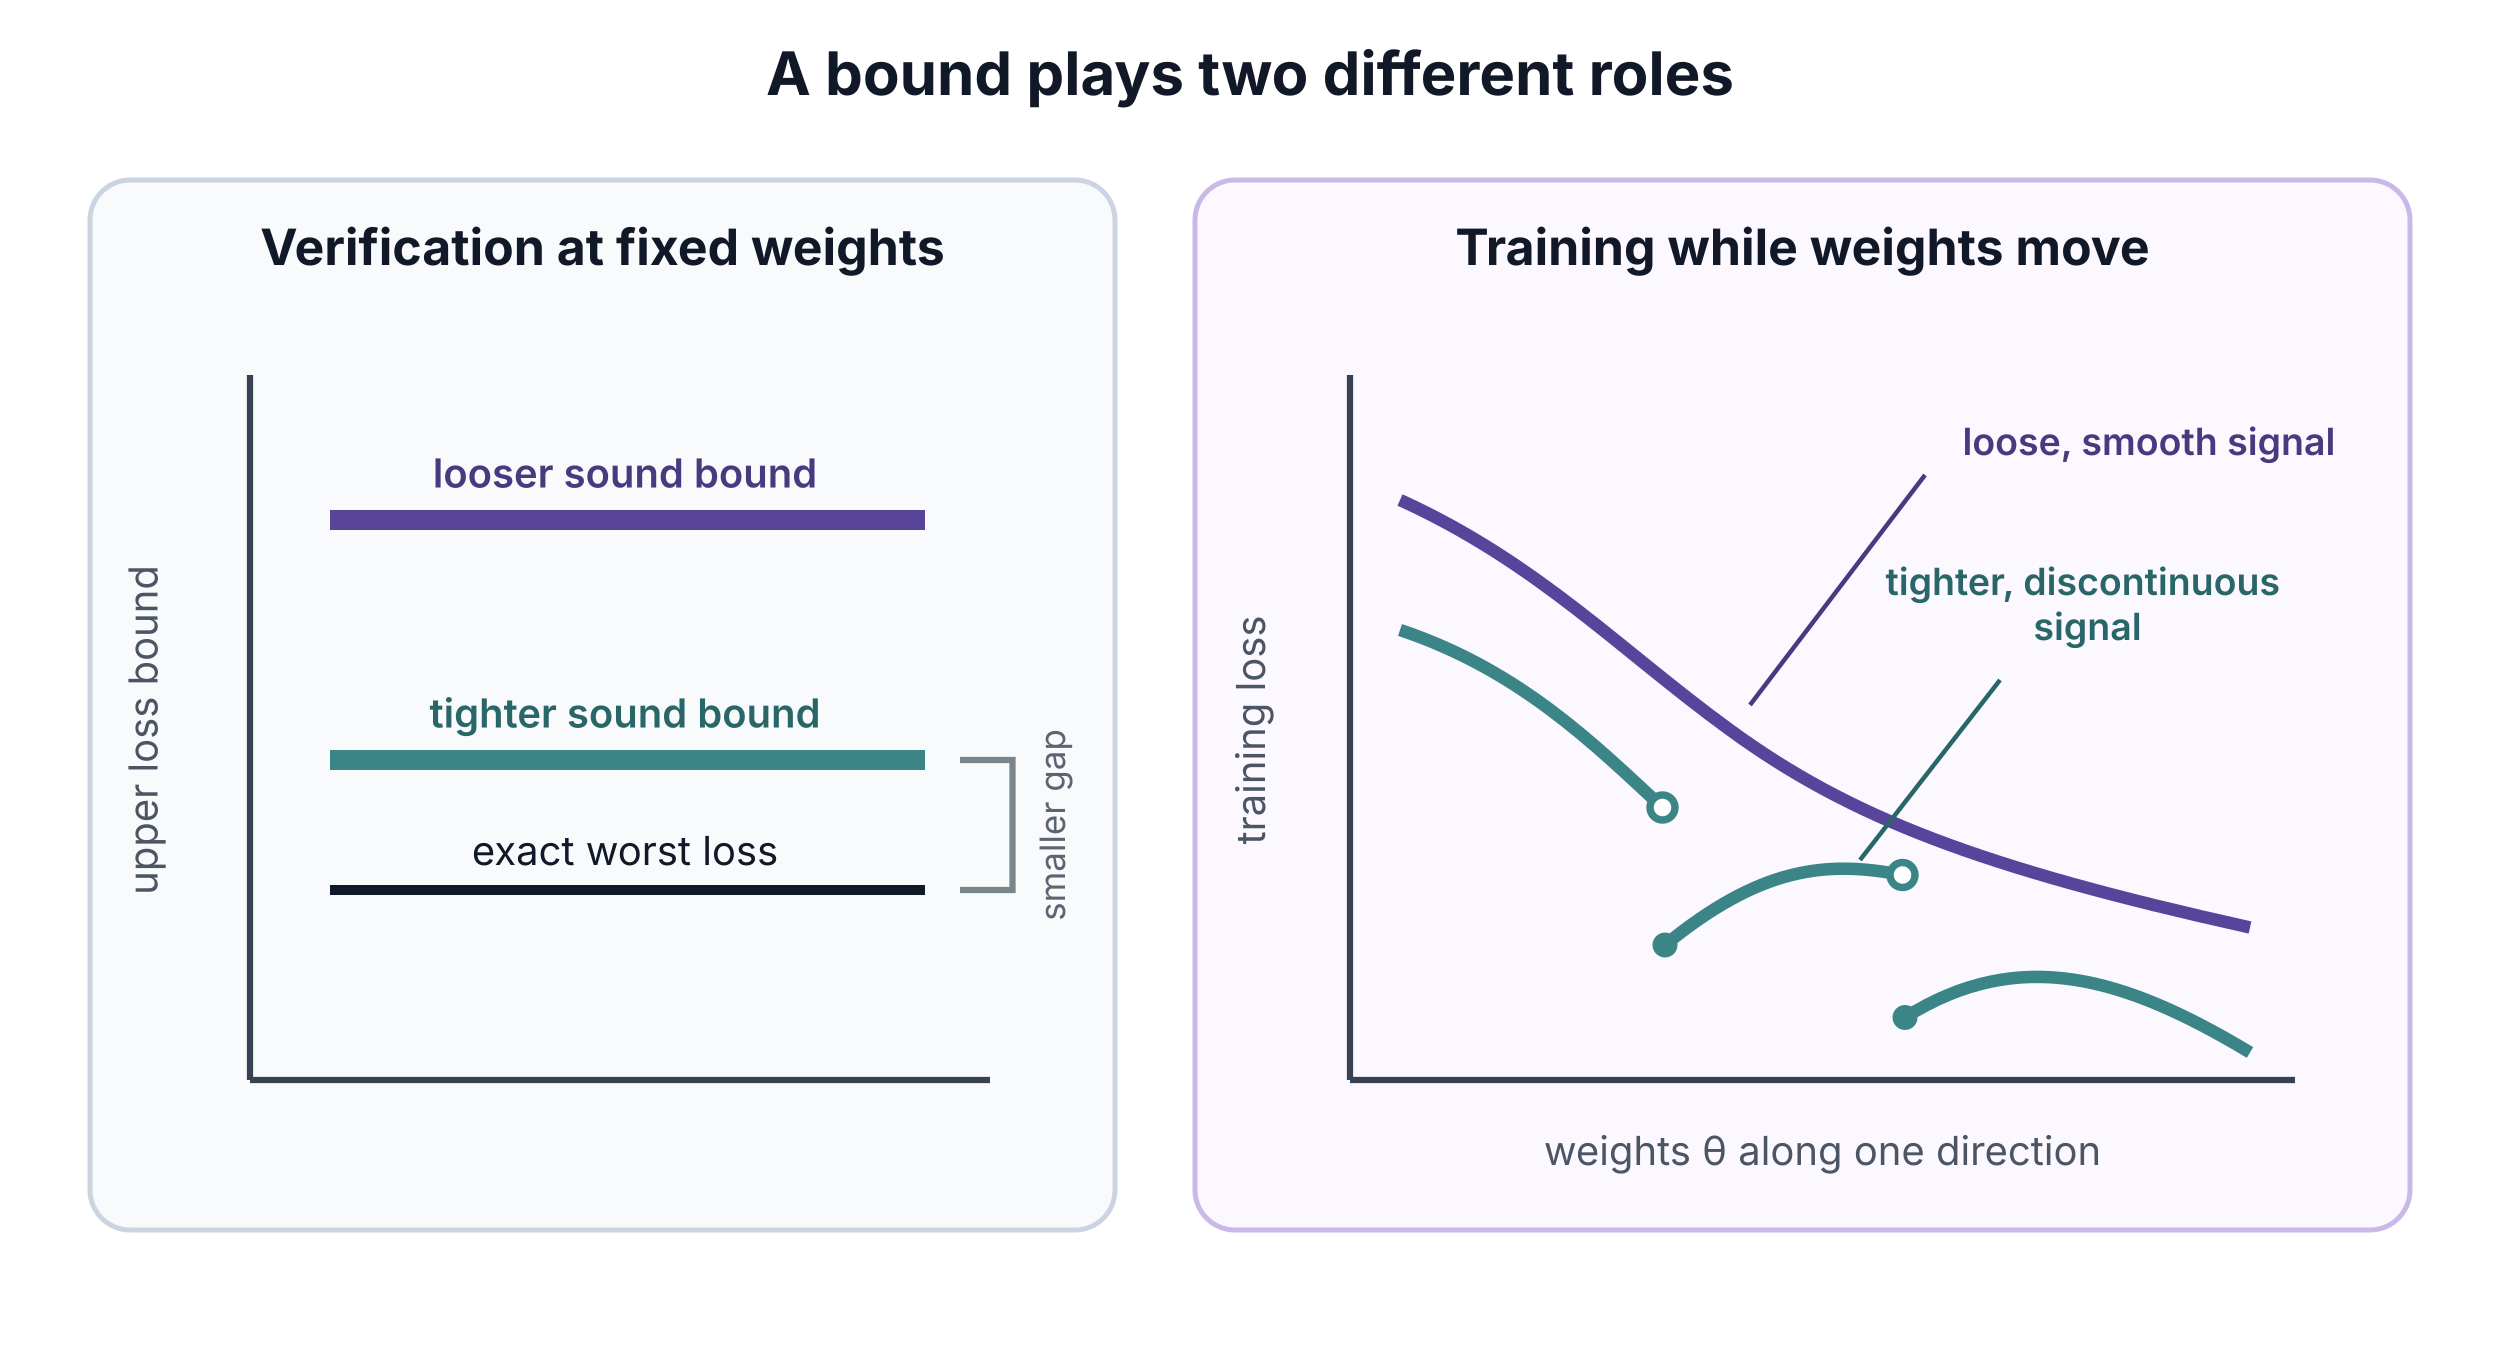
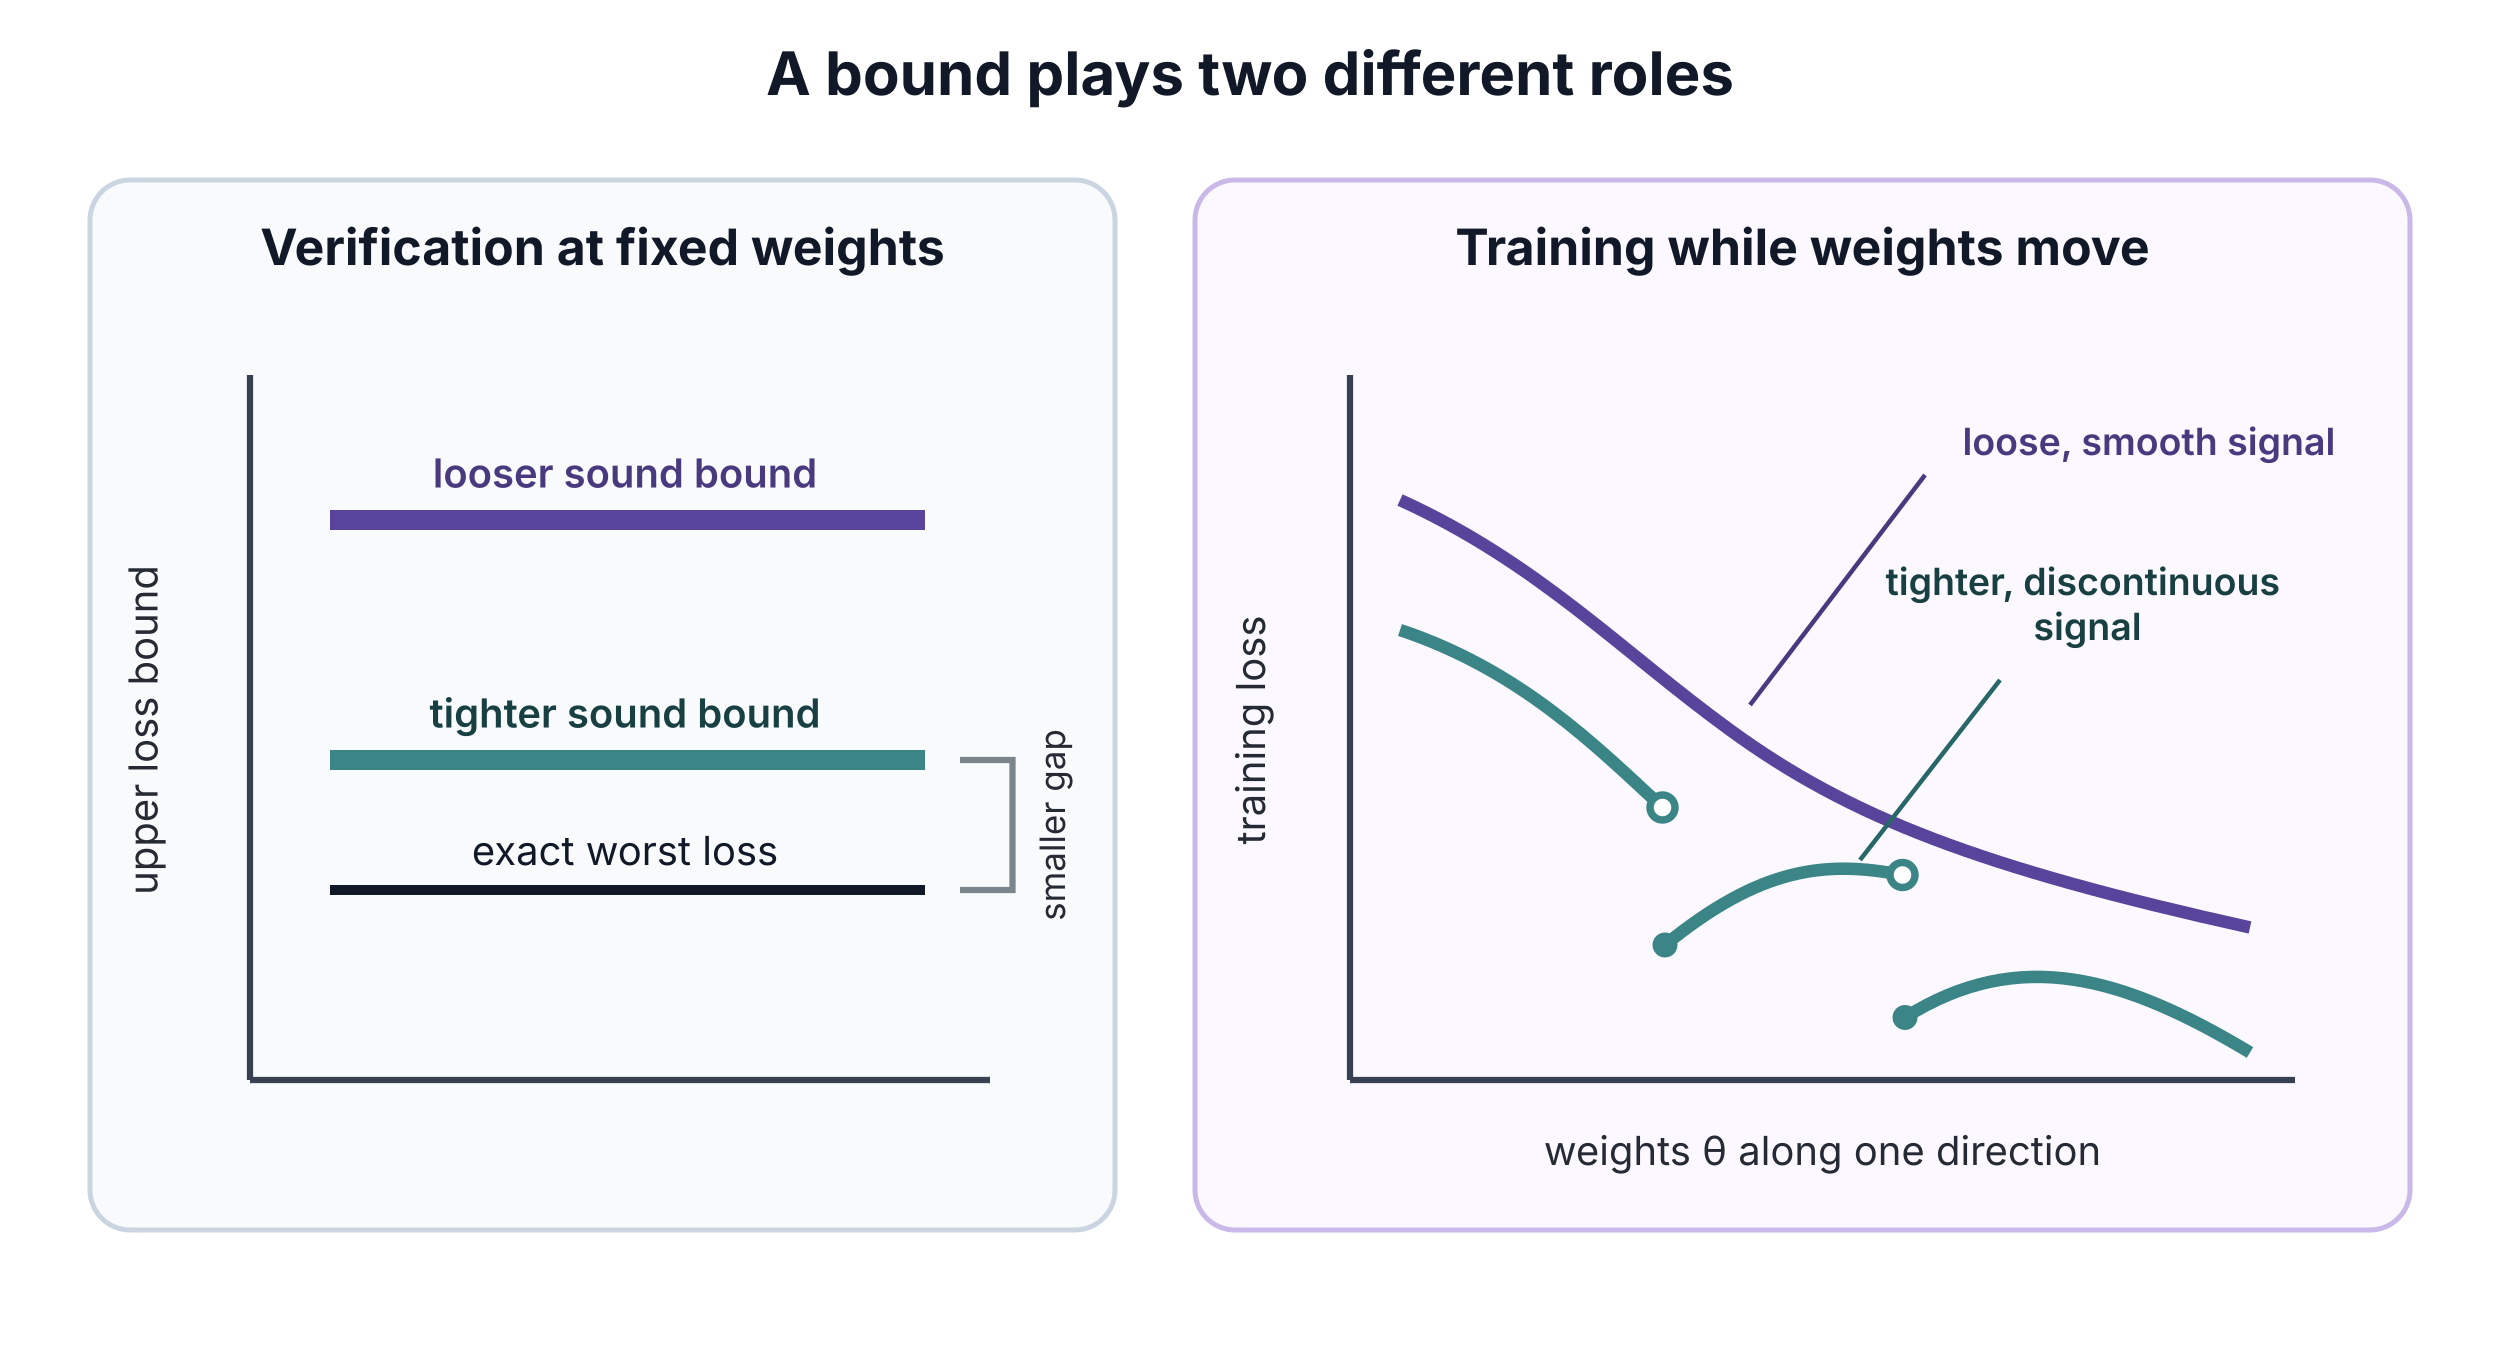
<svg xmlns="http://www.w3.org/2000/svg" viewBox="0 0 1000 540" role="img" aria-labelledby="title desc">
  <rect width="1000" height="540" fill="#fff" />
  <text x="500" y="38" text-anchor="middle" font-family="-apple-system,BlinkMacSystemFont,'Segoe UI',sans-serif" font-size="24" font-weight="650" fill="#111827">A bound plays two different roles</text>
  <g font-family="-apple-system,BlinkMacSystemFont,'Segoe UI',sans-serif">
    <rect x="36" y="72" width="410" height="420" rx="16" fill="#f8fafc" stroke="#cbd5e1" stroke-width="2" />
    <text x="241" y="106" text-anchor="middle" font-size="20" font-weight="650" fill="#111827">Verification at fixed weights</text>
    <line x1="100" y1="432" x2="100" y2="150" stroke="#374151" stroke-width="2.5" />
    <line x1="100" y1="432" x2="396" y2="432" stroke="#374151" stroke-width="2.5" />
-     <text x="63" y="292" text-anchor="middle" transform="rotate(-90 63 292)" font-size="16" fill="#4b5563">upper loss bound</text>
+     <text x="63" y="292" text-anchor="middle" transform="rotate(-90 63 292)" font-size="16" fill="#252a34">upper loss bound</text>
    <line x1="132" y1="356" x2="370" y2="356" stroke="#111827" stroke-width="4" />
    <text x="250" y="346" text-anchor="middle" font-size="16" fill="#111827">exact worst loss</text>
    <line x1="132" y1="304" x2="370" y2="304" stroke="#3b8587" stroke-width="8" />
-     <text x="250" y="291" text-anchor="middle" font-size="16" font-weight="600" fill="#296668">tighter sound bound</text>
+     <text x="250" y="291" text-anchor="middle" font-size="16" font-weight="600" fill="#183f41">tighter sound bound</text>
    <line x1="132" y1="208" x2="370" y2="208" stroke="#59449b" stroke-width="8" />
    <text x="250" y="195" text-anchor="middle" font-size="16" font-weight="600" fill="#49397f">looser sound bound</text>
    <path d="M384 304 L405 304 L405 356 L384 356" fill="none" stroke="#7a858c" stroke-width="2.5" />
-     <text x="426" y="330" text-anchor="middle" transform="rotate(-90 426 330)" font-size="14" fill="#5b6470">smaller gap</text>
+     <text x="426" y="330" text-anchor="middle" transform="rotate(-90 426 330)" font-size="14" fill="#252a34">smaller gap</text>
    <rect x="478" y="72" width="486" height="420" rx="16" fill="#fbf8ff" stroke="#c9b8e8" stroke-width="2" />
    <text x="721" y="106" text-anchor="middle" font-size="20" font-weight="650" fill="#111827">Training while weights move</text>
    <line x1="540" y1="432" x2="540" y2="150" stroke="#374151" stroke-width="2.5" />
    <line x1="540" y1="432" x2="918" y2="432" stroke="#374151" stroke-width="2.5" />
-     <text x="729" y="466" text-anchor="middle" font-size="16" fill="#4b5563">weights θ along one direction</text>
-     <text x="506" y="292" text-anchor="middle" transform="rotate(-90 506 292)" font-size="16" fill="#4b5563">training loss</text>
+     <text x="729" y="466" text-anchor="middle" font-size="16" fill="#252a34">weights θ along one direction</text>
+     <text x="506" y="292" text-anchor="middle" transform="rotate(-90 506 292)" font-size="16" fill="#252a34">training loss</text>
    <path d="M560 200 C615 225 648 260 692 292 C740 327 792 347 900 371" fill="none" stroke="#59449b" stroke-width="5" />
    <path d="M560 252 C608 268 638 298 665 323 M666 378 C704 347 730 344 761 350 M762 407 C808 378 850 391 900 421" fill="none" stroke="#3b8587" stroke-width="5" />
    <g fill="#fff" stroke="#3b8587" stroke-width="3">
      <circle cx="665" cy="323" r="5" />
      <circle cx="761" cy="350" r="5" />
    </g>
    <g fill="#3b8587">
      <circle cx="666" cy="378" r="5" />
      <circle cx="762" cy="407" r="5" />
    </g>
    <text x="785" y="182" font-size="15" font-weight="600" fill="#49397f">loose, smooth signal</text>
    <line x1="770" y1="190" x2="700" y2="282" stroke="#49397f" stroke-width="1.8" />
-     <text x="835" y="238" text-anchor="middle" font-size="15" font-weight="600" fill="#296668">
+     <text x="835" y="238" text-anchor="middle" font-size="15" font-weight="600" fill="#183f41">
      <tspan x="835">tighter, discontinuous</tspan>
      <tspan x="835" dy="18">signal</tspan>
    </text>
    <line x1="800" y1="272" x2="744" y2="344" stroke="#296668" stroke-width="1.8" />
  </g>
</svg>
